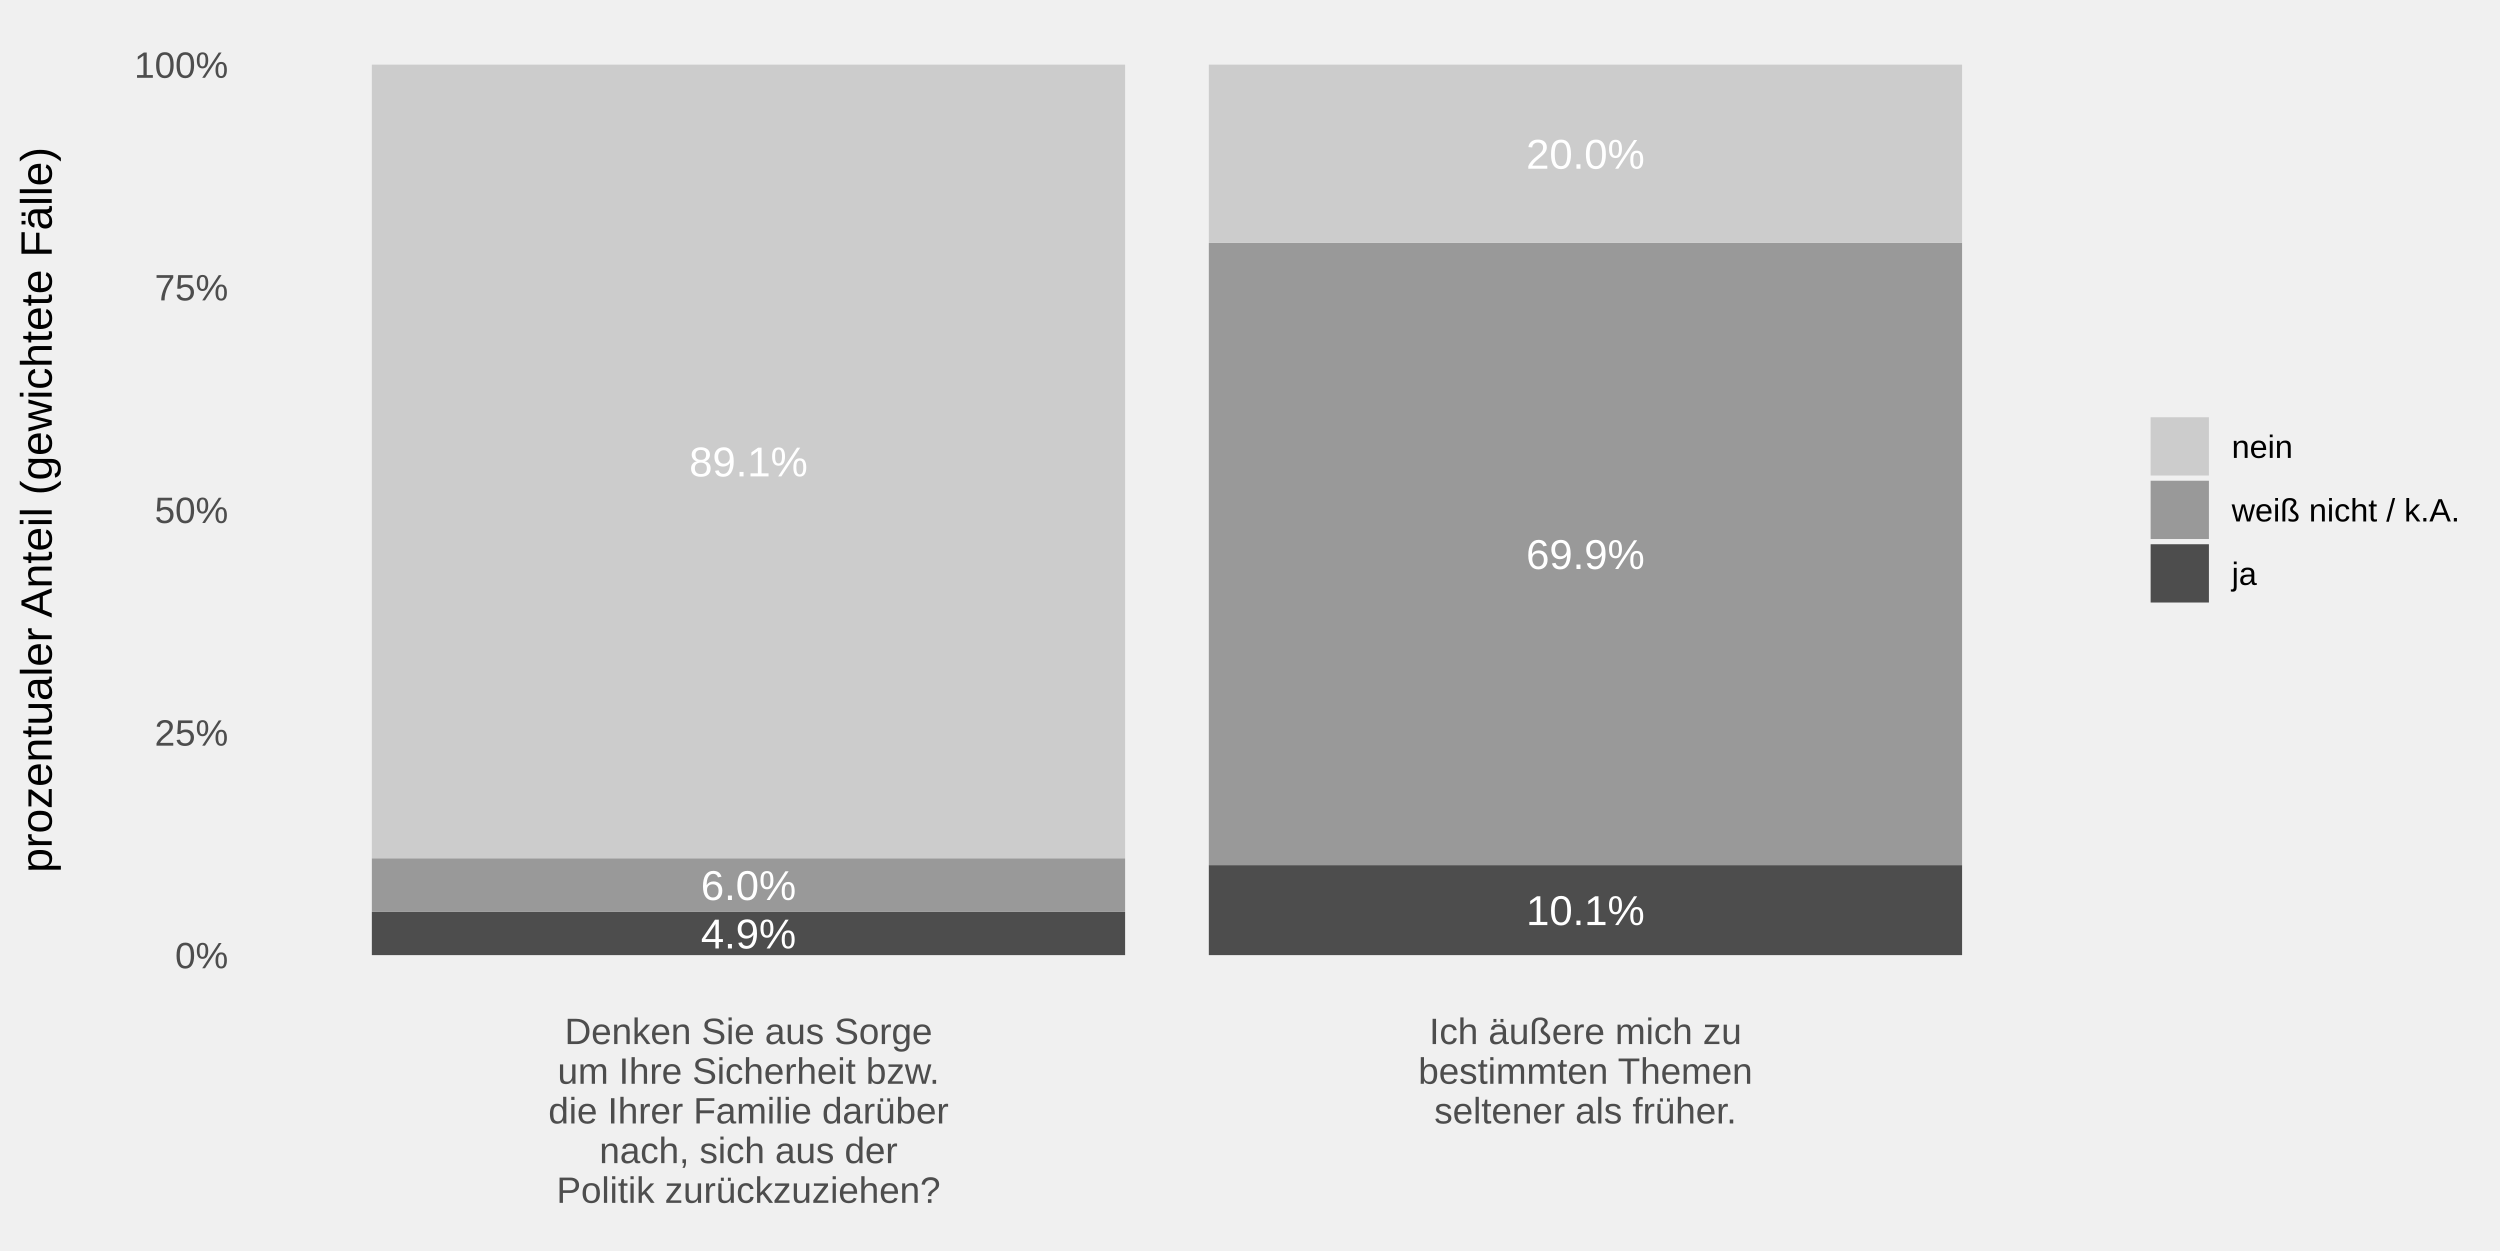
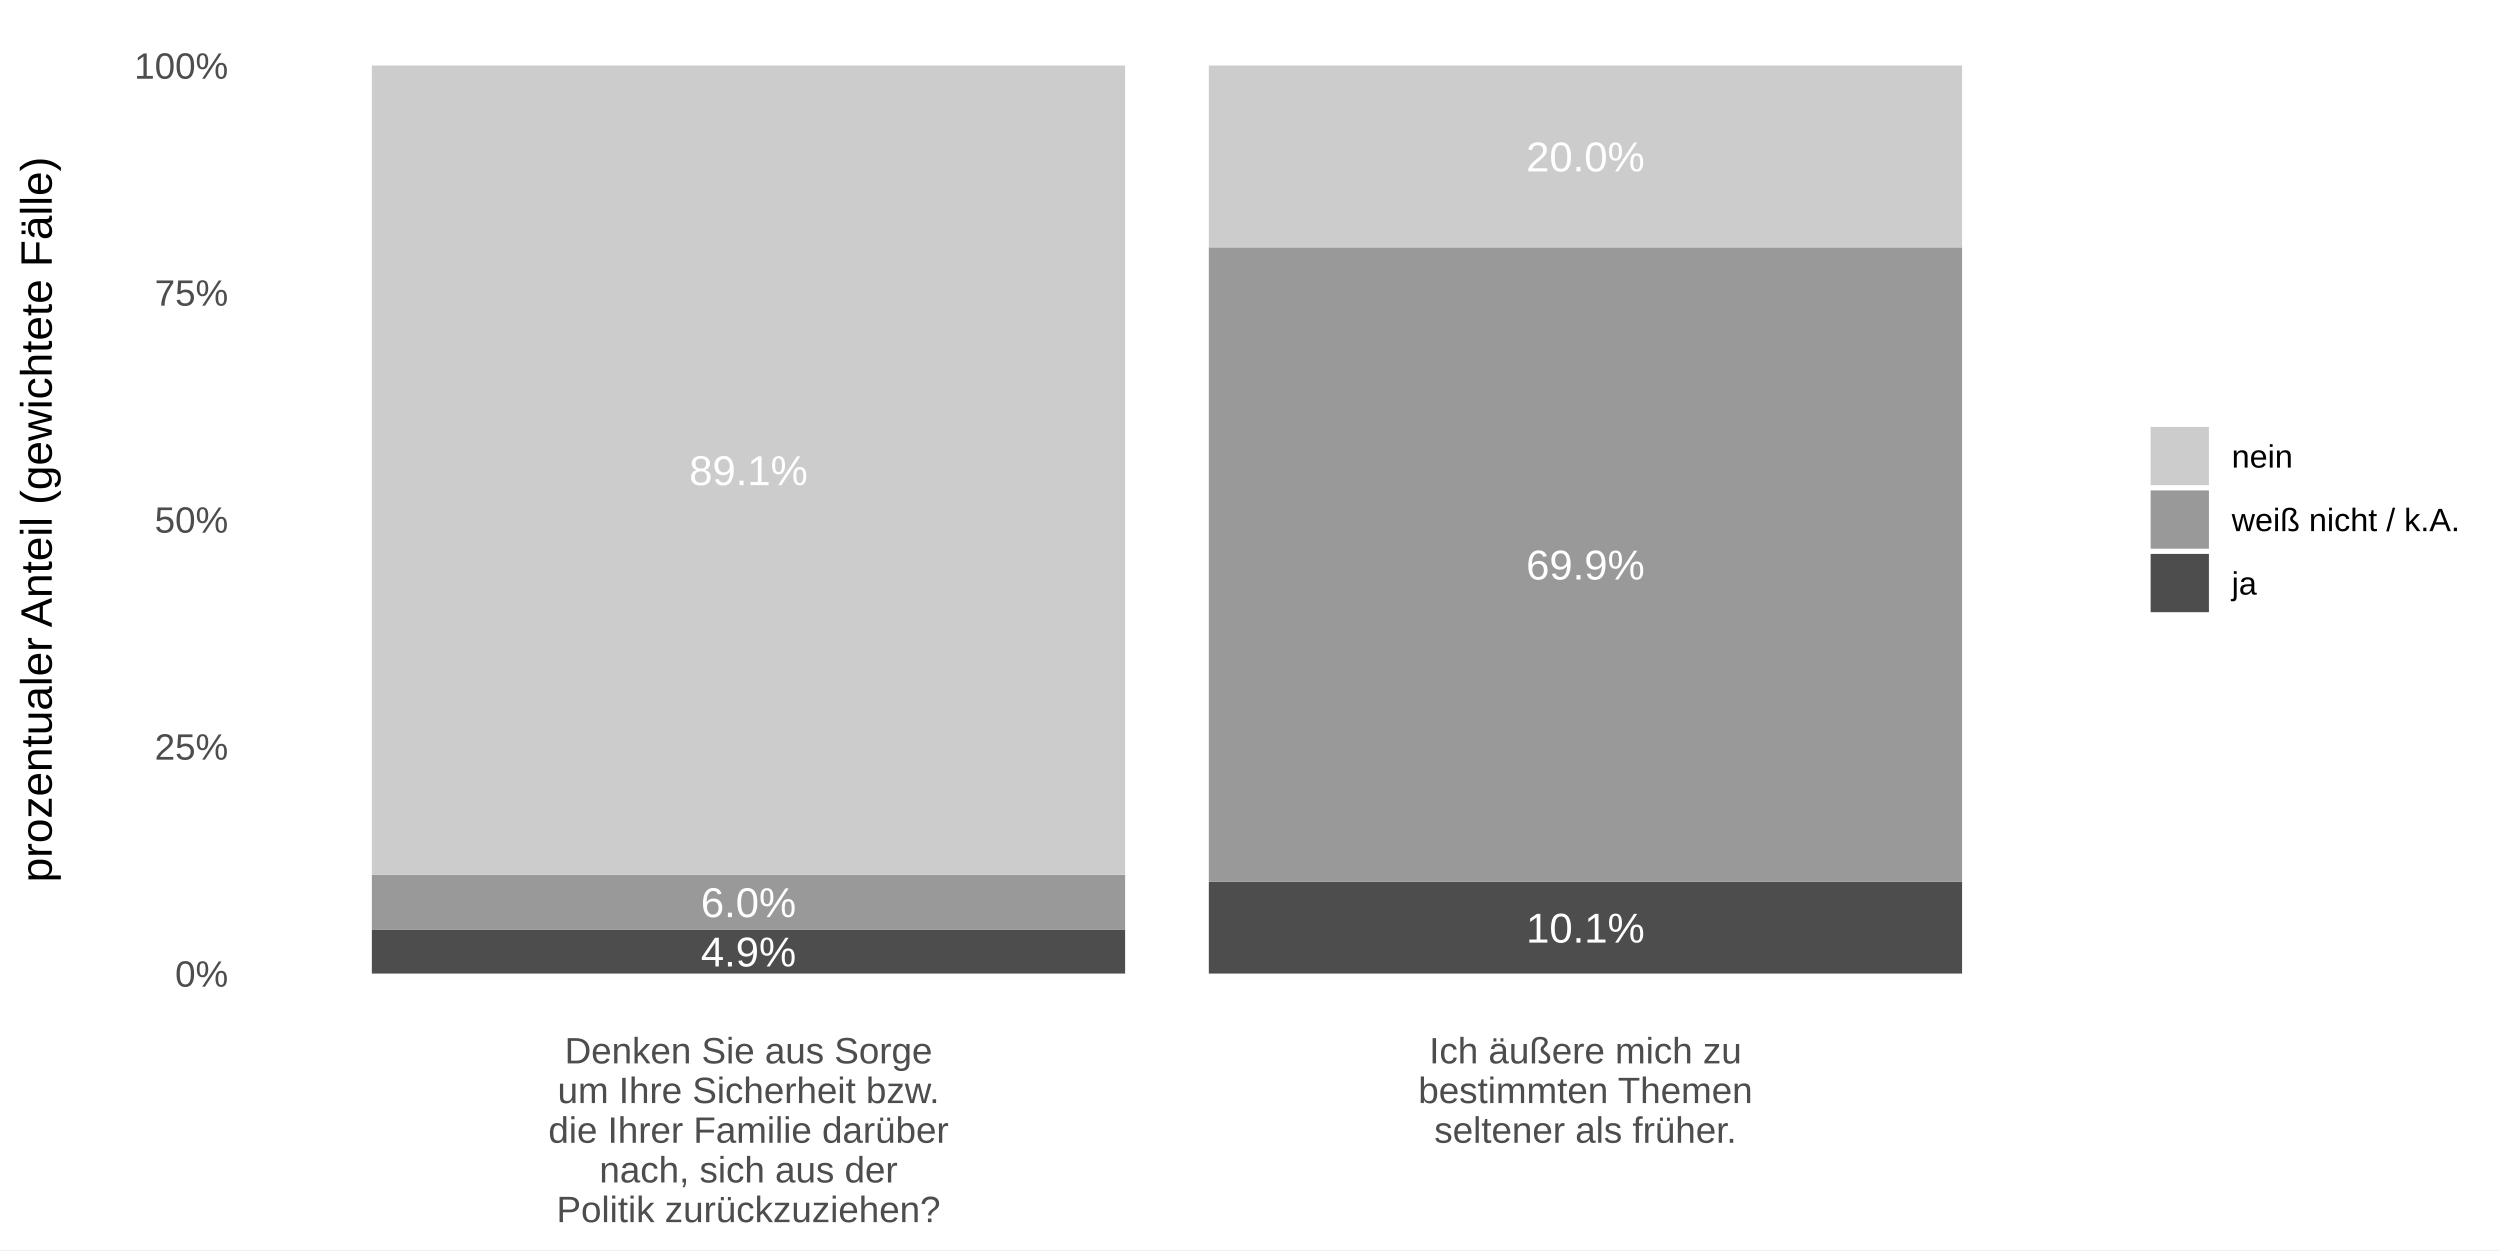
<svg xmlns="http://www.w3.org/2000/svg" width="680.31pt" height="340.16pt" viewBox="0 0 680.31 340.16">
  <g class="svglite">
    <defs>
      <style type="text/css">
    .svglite line, .svglite polyline, .svglite polygon, .svglite path, .svglite rect, .svglite circle {
      fill: none;
      stroke: #000000;
      stroke-linecap: round;
      stroke-linejoin: round;
      stroke-miterlimit: 10.00;
    }
    .svglite text {
      white-space: pre;
    }
    .svglite g.glyphgroup path {
      fill: inherit;
      stroke: none;
    }
  </style>
    </defs>
-     <rect width="100%" height="100%" style="stroke: none; fill: none;" />
+     <rect width="100%" height="100%" style="stroke: none; fill: #FFFFFF;" />
    <defs>
      <clipPath id="cpMC4wMHw2ODAuMzF8MC4wMHwzNDAuMTY=">
        <rect x="0.00" y="0.00" width="680.31" height="340.16" />
      </clipPath>
    </defs>
    <g clip-path="url(#cpMC4wMHw2ODAuMzF8MC4wMHwzNDAuMTY=)">
- </g>
+       <rect x="0" y="0.00" width="680.31" height="340.16" style="stroke-width: 1.07; stroke: none; fill: #FFFFFF;" />
+     </g>
    <defs>
-       <clipPath id="cpNjcuMDN8NTY4LjEwfDUuNDh8MjcyLjAy">
-         <rect x="67.03" y="5.48" width="501.06" height="266.54" />
+       <clipPath id="cpNjcuMDN8NTY4LjEwfDUuNDh8Mjc3LjI4">
+         <rect x="67.03" y="5.48" width="501.06" height="271.80" />
      </clipPath>
    </defs>
-     <g clip-path="url(#cpNjcuMDN8NTY4LjEwfDUuNDh8MjcyLjAy)">
-       <rect x="101.19" y="248.15" width="204.98" height="11.76" style="stroke-width: 1.07; stroke: none; stroke-linecap: butt; stroke-linejoin: miter; fill: #4D4D4D;" />
-       <rect x="101.19" y="233.55" width="204.98" height="14.60" style="stroke-width: 1.07; stroke: none; stroke-linecap: butt; stroke-linejoin: miter; fill: #999999;" />
-       <rect x="101.19" y="17.59" width="204.98" height="215.96" style="stroke-width: 1.07; stroke: none; stroke-linecap: butt; stroke-linejoin: miter; fill: #CCCCCC;" />
-       <rect x="328.95" y="235.42" width="204.98" height="24.49" style="stroke-width: 1.07; stroke: none; stroke-linecap: butt; stroke-linejoin: miter; fill: #4D4D4D;" />
-       <rect x="328.95" y="66.11" width="204.98" height="169.31" style="stroke-width: 1.07; stroke: none; stroke-linecap: butt; stroke-linejoin: miter; fill: #999999;" />
-       <rect x="328.95" y="17.59" width="204.98" height="48.51" style="stroke-width: 1.07; stroke: none; stroke-linecap: butt; stroke-linejoin: miter; fill: #CCCCCC;" />
-       <text x="203.69" y="258.10" text-anchor="middle" style="font-size: 11.38px;fill: #FFFFFF; font-family: &quot;Arial&quot;;" textLength="25.92px" lengthAdjust="spacingAndGlyphs">4.9%</text>
-       <text x="203.69" y="244.92" text-anchor="middle" style="font-size: 11.38px;fill: #FFFFFF; font-family: &quot;Arial&quot;;" textLength="25.92px" lengthAdjust="spacingAndGlyphs">6.0%</text>
-       <text x="203.69" y="129.64" text-anchor="middle" style="font-size: 11.38px;fill: #FFFFFF; font-family: &quot;Arial&quot;;" textLength="32.25px" lengthAdjust="spacingAndGlyphs">89.1%</text>
-       <text x="431.44" y="251.73" text-anchor="middle" style="font-size: 11.38px;fill: #FFFFFF; font-family: &quot;Arial&quot;;" textLength="32.25px" lengthAdjust="spacingAndGlyphs">10.1%</text>
-       <text x="431.44" y="154.84" text-anchor="middle" style="font-size: 11.38px;fill: #FFFFFF; font-family: &quot;Arial&quot;;" textLength="32.25px" lengthAdjust="spacingAndGlyphs">69.9%</text>
-       <text x="431.44" y="45.92" text-anchor="middle" style="font-size: 11.38px;fill: #FFFFFF; font-family: &quot;Arial&quot;;" textLength="32.25px" lengthAdjust="spacingAndGlyphs">20.0%</text>
+     <g clip-path="url(#cpNjcuMDN8NTY4LjEwfDUuNDh8Mjc3LjI4)">
+       <rect x="101.19" y="252.94" width="204.98" height="11.99" style="stroke-width: 1.07; stroke: none; stroke-linecap: butt; stroke-linejoin: miter; fill: #4D4D4D;" />
+       <rect x="101.19" y="238.05" width="204.98" height="14.89" style="stroke-width: 1.07; stroke: none; stroke-linecap: butt; stroke-linejoin: miter; fill: #999999;" />
+       <rect x="101.19" y="17.83" width="204.98" height="220.22" style="stroke-width: 1.07; stroke: none; stroke-linecap: butt; stroke-linejoin: miter; fill: #CCCCCC;" />
+       <rect x="328.95" y="239.96" width="204.98" height="24.97" style="stroke-width: 1.07; stroke: none; stroke-linecap: butt; stroke-linejoin: miter; fill: #4D4D4D;" />
+       <rect x="328.95" y="67.31" width="204.98" height="172.65" style="stroke-width: 1.07; stroke: none; stroke-linecap: butt; stroke-linejoin: miter; fill: #999999;" />
+       <rect x="328.95" y="17.83" width="204.98" height="49.47" style="stroke-width: 1.07; stroke: none; stroke-linecap: butt; stroke-linejoin: miter; fill: #CCCCCC;" />
+       <text x="203.69" y="263.00" text-anchor="middle" style="font-size: 11.38px;fill: #FFFFFF; font-family: &quot;Arial&quot;;" textLength="25.92px" lengthAdjust="spacingAndGlyphs">4.9%</text>
+       <text x="203.69" y="249.57" text-anchor="middle" style="font-size: 11.38px;fill: #FFFFFF; font-family: &quot;Arial&quot;;" textLength="25.92px" lengthAdjust="spacingAndGlyphs">6.0%</text>
+       <text x="203.69" y="132.01" text-anchor="middle" style="font-size: 11.38px;fill: #FFFFFF; font-family: &quot;Arial&quot;;" textLength="32.25px" lengthAdjust="spacingAndGlyphs">89.1%</text>
+       <text x="431.44" y="256.51" text-anchor="middle" style="font-size: 11.38px;fill: #FFFFFF; font-family: &quot;Arial&quot;;" textLength="32.25px" lengthAdjust="spacingAndGlyphs">10.1%</text>
+       <text x="431.44" y="157.70" text-anchor="middle" style="font-size: 11.38px;fill: #FFFFFF; font-family: &quot;Arial&quot;;" textLength="32.25px" lengthAdjust="spacingAndGlyphs">69.9%</text>
+       <text x="431.44" y="46.64" text-anchor="middle" style="font-size: 11.38px;fill: #FFFFFF; font-family: &quot;Arial&quot;;" textLength="32.25px" lengthAdjust="spacingAndGlyphs">20.0%</text>
    </g>
    <g clip-path="url(#cpMC4wMHw2ODAuMzF8MC4wMHwzNDAuMTY=)">
-       <text x="62.10" y="263.49" text-anchor="end" style="font-size: 10.00px;fill: #4D4D4D; font-family: &quot;Arial&quot;;" textLength="14.45px" lengthAdjust="spacingAndGlyphs">0%</text>
-       <text x="62.10" y="202.91" text-anchor="end" style="font-size: 10.00px;fill: #4D4D4D; font-family: &quot;Arial&quot;;" textLength="20.02px" lengthAdjust="spacingAndGlyphs">25%</text>
-       <text x="62.10" y="142.33" text-anchor="end" style="font-size: 10.00px;fill: #4D4D4D; font-family: &quot;Arial&quot;;" textLength="20.02px" lengthAdjust="spacingAndGlyphs">50%</text>
-       <text x="62.10" y="81.75" text-anchor="end" style="font-size: 10.00px;fill: #4D4D4D; font-family: &quot;Arial&quot;;" textLength="20.02px" lengthAdjust="spacingAndGlyphs">75%</text>
-       <text x="62.10" y="21.18" text-anchor="end" style="font-size: 10.00px;fill: #4D4D4D; font-family: &quot;Arial&quot;;" textLength="25.58px" lengthAdjust="spacingAndGlyphs">100%</text>
-       <text x="203.69" y="284.12" text-anchor="middle" style="font-size: 10.00px;fill: #4D4D4D; font-family: &quot;Arial&quot;;" textLength="100.08px" lengthAdjust="spacingAndGlyphs">Denken Sie aus Sorge</text>
-       <text x="203.69" y="294.92" text-anchor="middle" style="font-size: 10.00px;fill: #4D4D4D; font-family: &quot;Arial&quot;;" textLength="103.95px" lengthAdjust="spacingAndGlyphs">um Ihre Sicherheit bzw.</text>
-       <text x="203.69" y="305.72" text-anchor="middle" style="font-size: 10.00px;fill: #4D4D4D; font-family: &quot;Arial&quot;;" textLength="108.94px" lengthAdjust="spacingAndGlyphs">die Ihrer Familie darüber</text>
-       <text x="203.69" y="316.52" text-anchor="middle" style="font-size: 10.00px;fill: #4D4D4D; font-family: &quot;Arial&quot;;" textLength="83.95px" lengthAdjust="spacingAndGlyphs"> nach, sich aus der</text>
-       <text x="203.69" y="327.32" text-anchor="middle" style="font-size: 10.00px;fill: #4D4D4D; font-family: &quot;Arial&quot;;" textLength="104.50px" lengthAdjust="spacingAndGlyphs">Politik zurückzuziehen?</text>
-       <text x="431.44" y="284.12" text-anchor="middle" style="font-size: 10.00px;fill: #4D4D4D; font-family: &quot;Arial&quot;;" textLength="85.05px" lengthAdjust="spacingAndGlyphs">Ich äußere mich zu</text>
-       <text x="431.44" y="294.92" text-anchor="middle" style="font-size: 10.00px;fill: #4D4D4D; font-family: &quot;Arial&quot;;" textLength="90.97px" lengthAdjust="spacingAndGlyphs">bestimmten Themen</text>
-       <text x="431.44" y="305.72" text-anchor="middle" style="font-size: 10.00px;fill: #4D4D4D; font-family: &quot;Arial&quot;;" textLength="82.28px" lengthAdjust="spacingAndGlyphs">seltener als früher.</text>
-       <text transform="translate(14.08,138.75) rotate(-90)" text-anchor="middle" style="font-size: 12.00px; font-family: &quot;Arial&quot;;" textLength="197.42px" lengthAdjust="spacingAndGlyphs">prozentualer Anteil (gewichtete Fälle)</text>
-       <rect x="585.24" y="113.54" width="15.86" height="15.86" style="stroke-width: 1.07; stroke: none; stroke-linecap: butt; stroke-linejoin: miter; fill: #CCCCCC;" />
-       <rect x="585.24" y="130.82" width="15.86" height="15.86" style="stroke-width: 1.07; stroke: none; stroke-linecap: butt; stroke-linejoin: miter; fill: #999999;" />
-       <rect x="585.24" y="148.10" width="15.86" height="15.86" style="stroke-width: 1.07; stroke: none; stroke-linecap: butt; stroke-linejoin: miter; fill: #4D4D4D;" />
-       <text x="607.29" y="124.62" style="font-size: 8.80px; font-family: &quot;Arial&quot;;" textLength="16.62px" lengthAdjust="spacingAndGlyphs">nein</text>
-       <text x="607.29" y="141.90" style="font-size: 8.80px; font-family: &quot;Arial&quot;;" textLength="62.06px" lengthAdjust="spacingAndGlyphs">weiß nicht / k.A.</text>
-       <text x="607.29" y="159.18" style="font-size: 8.80px; font-family: &quot;Arial&quot;;" textLength="6.84px" lengthAdjust="spacingAndGlyphs">ja</text>
+       <text x="62.10" y="268.51" text-anchor="end" style="font-size: 10.00px;fill: #4D4D4D; font-family: &quot;Arial&quot;;" textLength="14.45px" lengthAdjust="spacingAndGlyphs">0%</text>
+       <text x="62.10" y="206.73" text-anchor="end" style="font-size: 10.00px;fill: #4D4D4D; font-family: &quot;Arial&quot;;" textLength="20.02px" lengthAdjust="spacingAndGlyphs">25%</text>
+       <text x="62.10" y="144.96" text-anchor="end" style="font-size: 10.00px;fill: #4D4D4D; font-family: &quot;Arial&quot;;" textLength="20.02px" lengthAdjust="spacingAndGlyphs">50%</text>
+       <text x="62.10" y="83.19" text-anchor="end" style="font-size: 10.00px;fill: #4D4D4D; font-family: &quot;Arial&quot;;" textLength="20.02px" lengthAdjust="spacingAndGlyphs">75%</text>
+       <text x="62.10" y="21.42" text-anchor="end" style="font-size: 10.00px;fill: #4D4D4D; font-family: &quot;Arial&quot;;" textLength="25.58px" lengthAdjust="spacingAndGlyphs">100%</text>
+       <text x="203.69" y="289.38" text-anchor="middle" style="font-size: 10.00px;fill: #4D4D4D; font-family: &quot;Arial&quot;;" textLength="100.08px" lengthAdjust="spacingAndGlyphs">Denken Sie aus Sorge</text>
+       <text x="203.69" y="300.18" text-anchor="middle" style="font-size: 10.00px;fill: #4D4D4D; font-family: &quot;Arial&quot;;" textLength="103.95px" lengthAdjust="spacingAndGlyphs">um Ihre Sicherheit bzw.</text>
+       <text x="203.69" y="310.98" text-anchor="middle" style="font-size: 10.00px;fill: #4D4D4D; font-family: &quot;Arial&quot;;" textLength="108.94px" lengthAdjust="spacingAndGlyphs">die Ihrer Familie darüber</text>
+       <text x="203.69" y="321.78" text-anchor="middle" style="font-size: 10.00px;fill: #4D4D4D; font-family: &quot;Arial&quot;;" textLength="83.95px" lengthAdjust="spacingAndGlyphs"> nach, sich aus der</text>
+       <text x="203.69" y="332.58" text-anchor="middle" style="font-size: 10.00px;fill: #4D4D4D; font-family: &quot;Arial&quot;;" textLength="104.50px" lengthAdjust="spacingAndGlyphs">Politik zurückzuziehen?</text>
+       <text x="431.44" y="289.38" text-anchor="middle" style="font-size: 10.00px;fill: #4D4D4D; font-family: &quot;Arial&quot;;" textLength="85.05px" lengthAdjust="spacingAndGlyphs">Ich äußere mich zu</text>
+       <text x="431.44" y="300.18" text-anchor="middle" style="font-size: 10.00px;fill: #4D4D4D; font-family: &quot;Arial&quot;;" textLength="90.97px" lengthAdjust="spacingAndGlyphs">bestimmten Themen</text>
+       <text x="431.44" y="310.98" text-anchor="middle" style="font-size: 10.00px;fill: #4D4D4D; font-family: &quot;Arial&quot;;" textLength="82.28px" lengthAdjust="spacingAndGlyphs">seltener als früher.</text>
+       <text transform="translate(14.08,141.38) rotate(-90)" text-anchor="middle" style="font-size: 12.00px; font-family: &quot;Arial&quot;;" textLength="197.42px" lengthAdjust="spacingAndGlyphs">prozentualer Anteil (gewichtete Fälle)</text>
+       <rect x="585.24" y="116.17" width="15.86" height="15.86" style="stroke-width: 1.07; stroke: none; stroke-linecap: butt; stroke-linejoin: miter; fill: #CCCCCC;" />
+       <rect x="585.24" y="133.45" width="15.86" height="15.86" style="stroke-width: 1.07; stroke: none; stroke-linecap: butt; stroke-linejoin: miter; fill: #999999;" />
+       <rect x="585.24" y="150.73" width="15.86" height="15.86" style="stroke-width: 1.07; stroke: none; stroke-linecap: butt; stroke-linejoin: miter; fill: #4D4D4D;" />
+       <text x="607.29" y="127.25" style="font-size: 8.80px; font-family: &quot;Arial&quot;;" textLength="16.62px" lengthAdjust="spacingAndGlyphs">nein</text>
+       <text x="607.29" y="144.53" style="font-size: 8.80px; font-family: &quot;Arial&quot;;" textLength="62.06px" lengthAdjust="spacingAndGlyphs">weiß nicht / k.A.</text>
+       <text x="607.29" y="161.81" style="font-size: 8.80px; font-family: &quot;Arial&quot;;" textLength="6.84px" lengthAdjust="spacingAndGlyphs">ja</text>
    </g>
  </g>
</svg>
